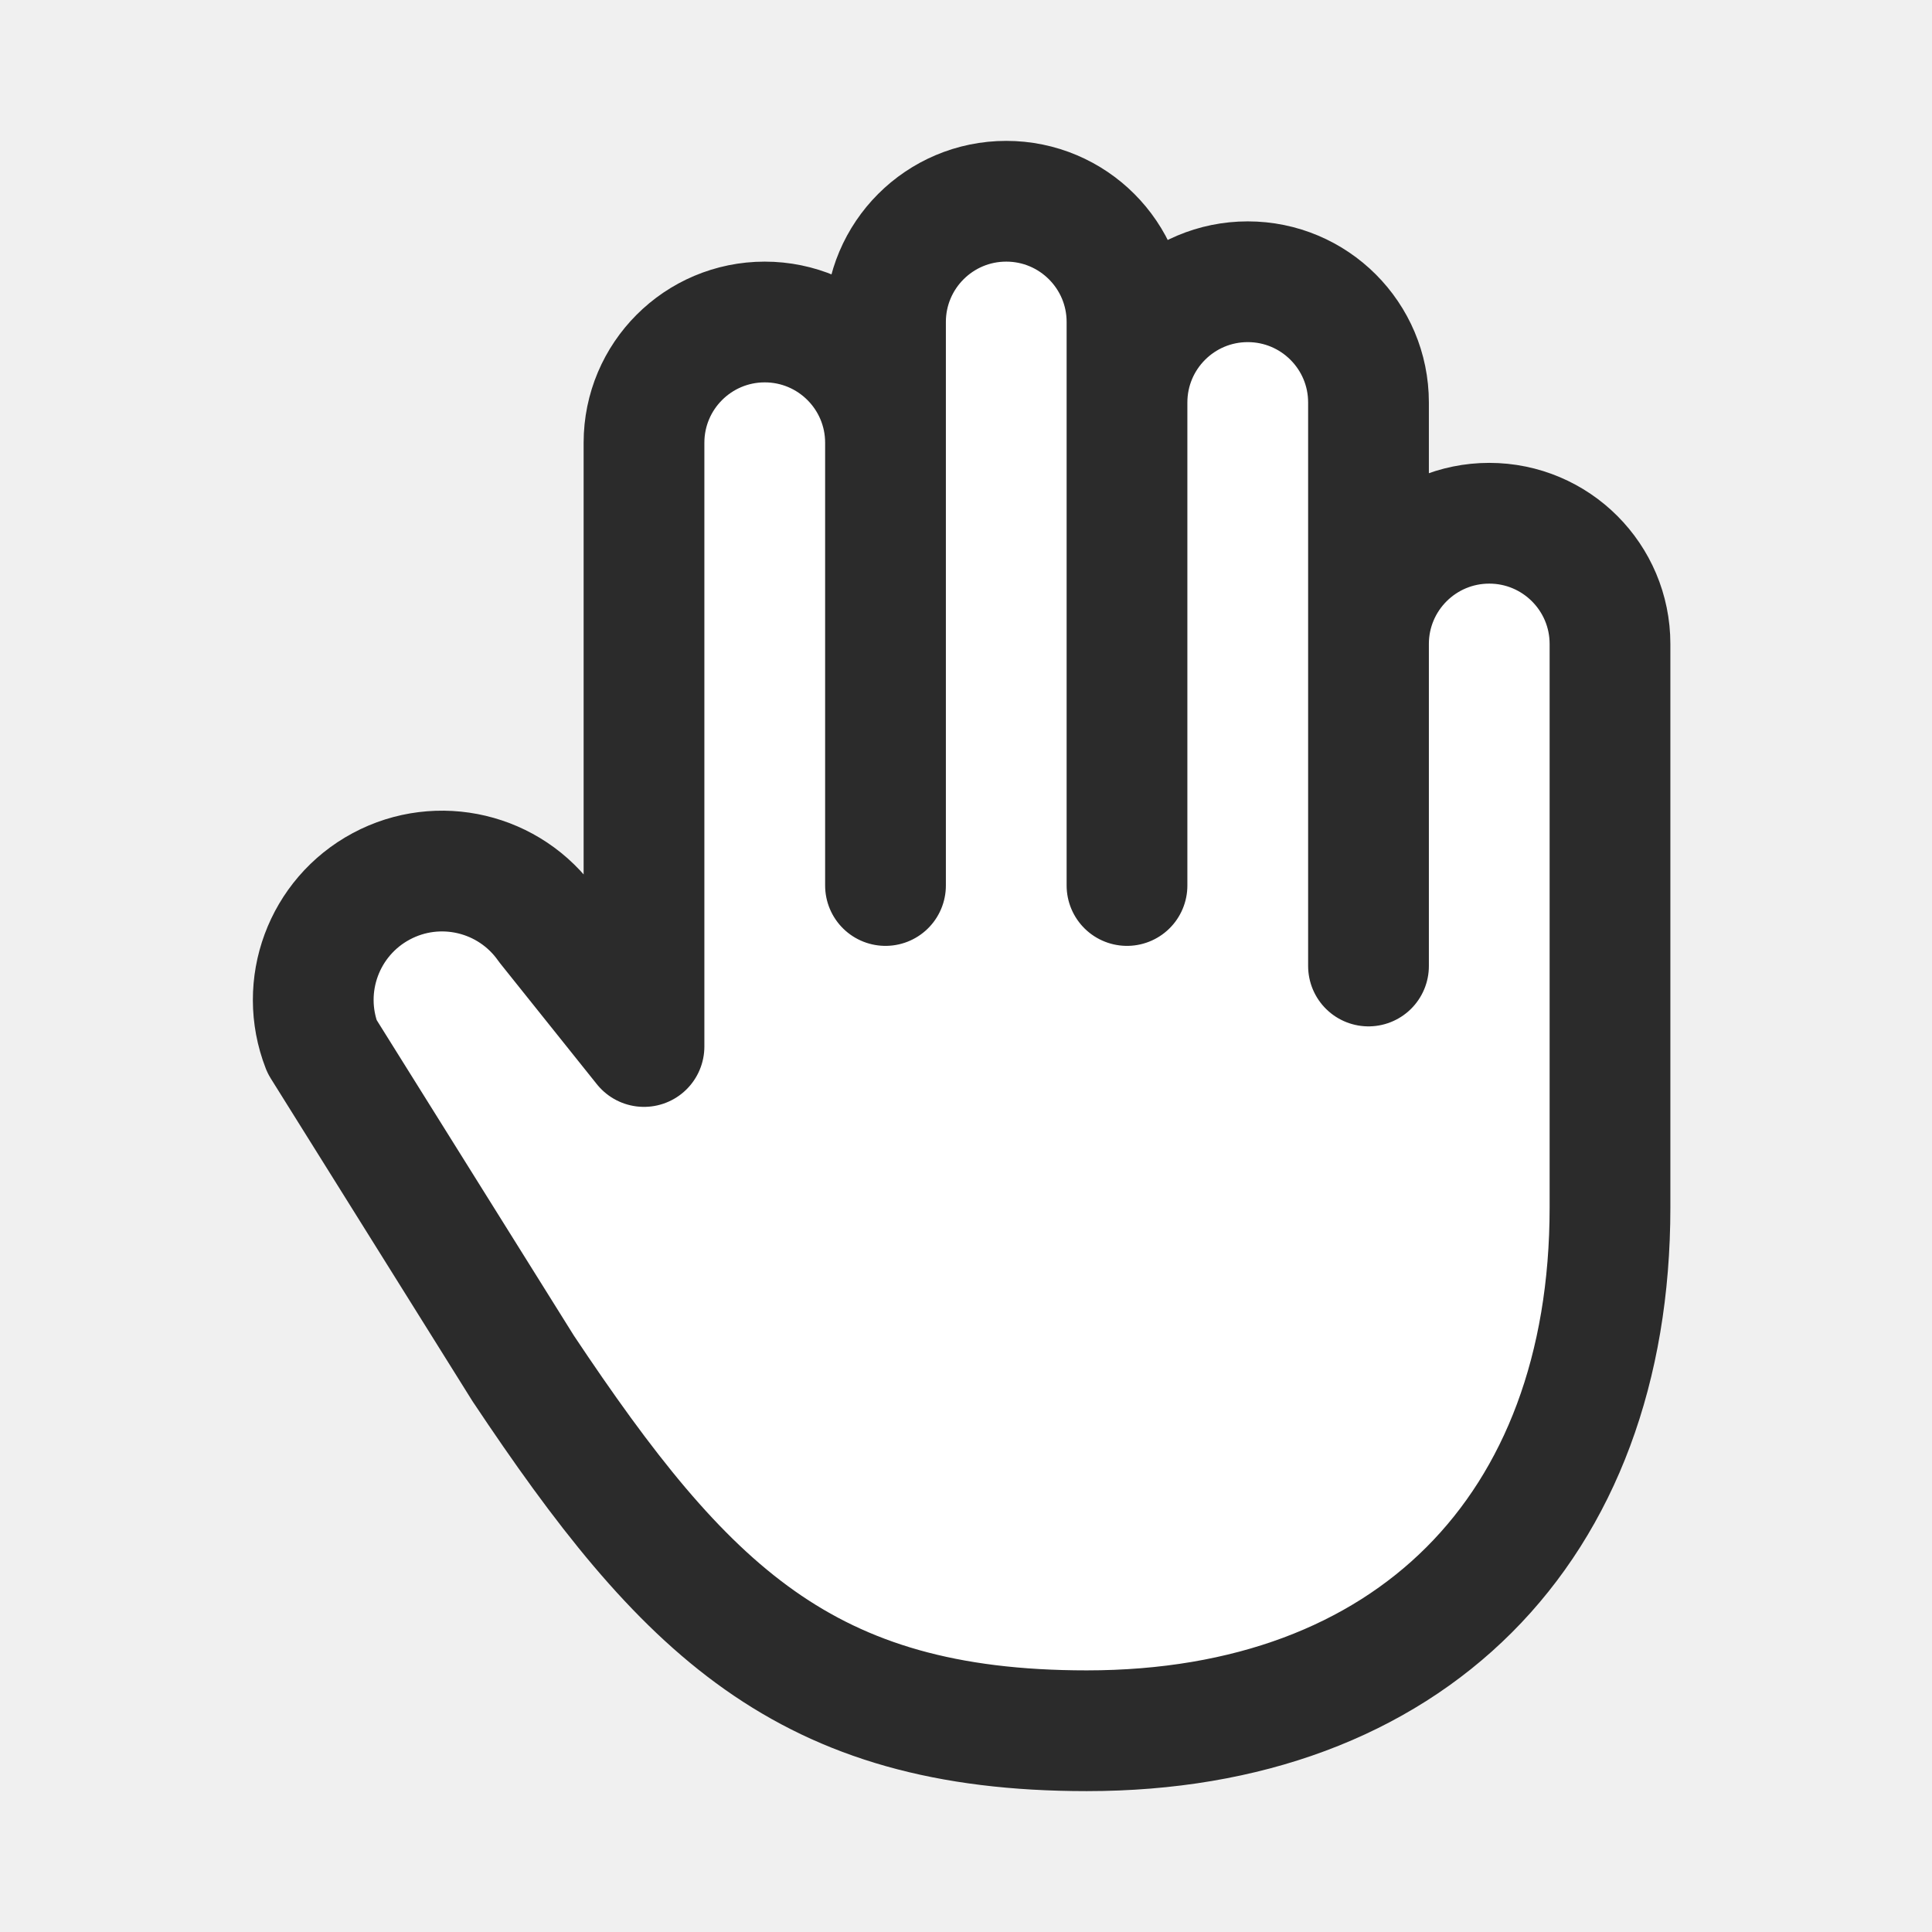
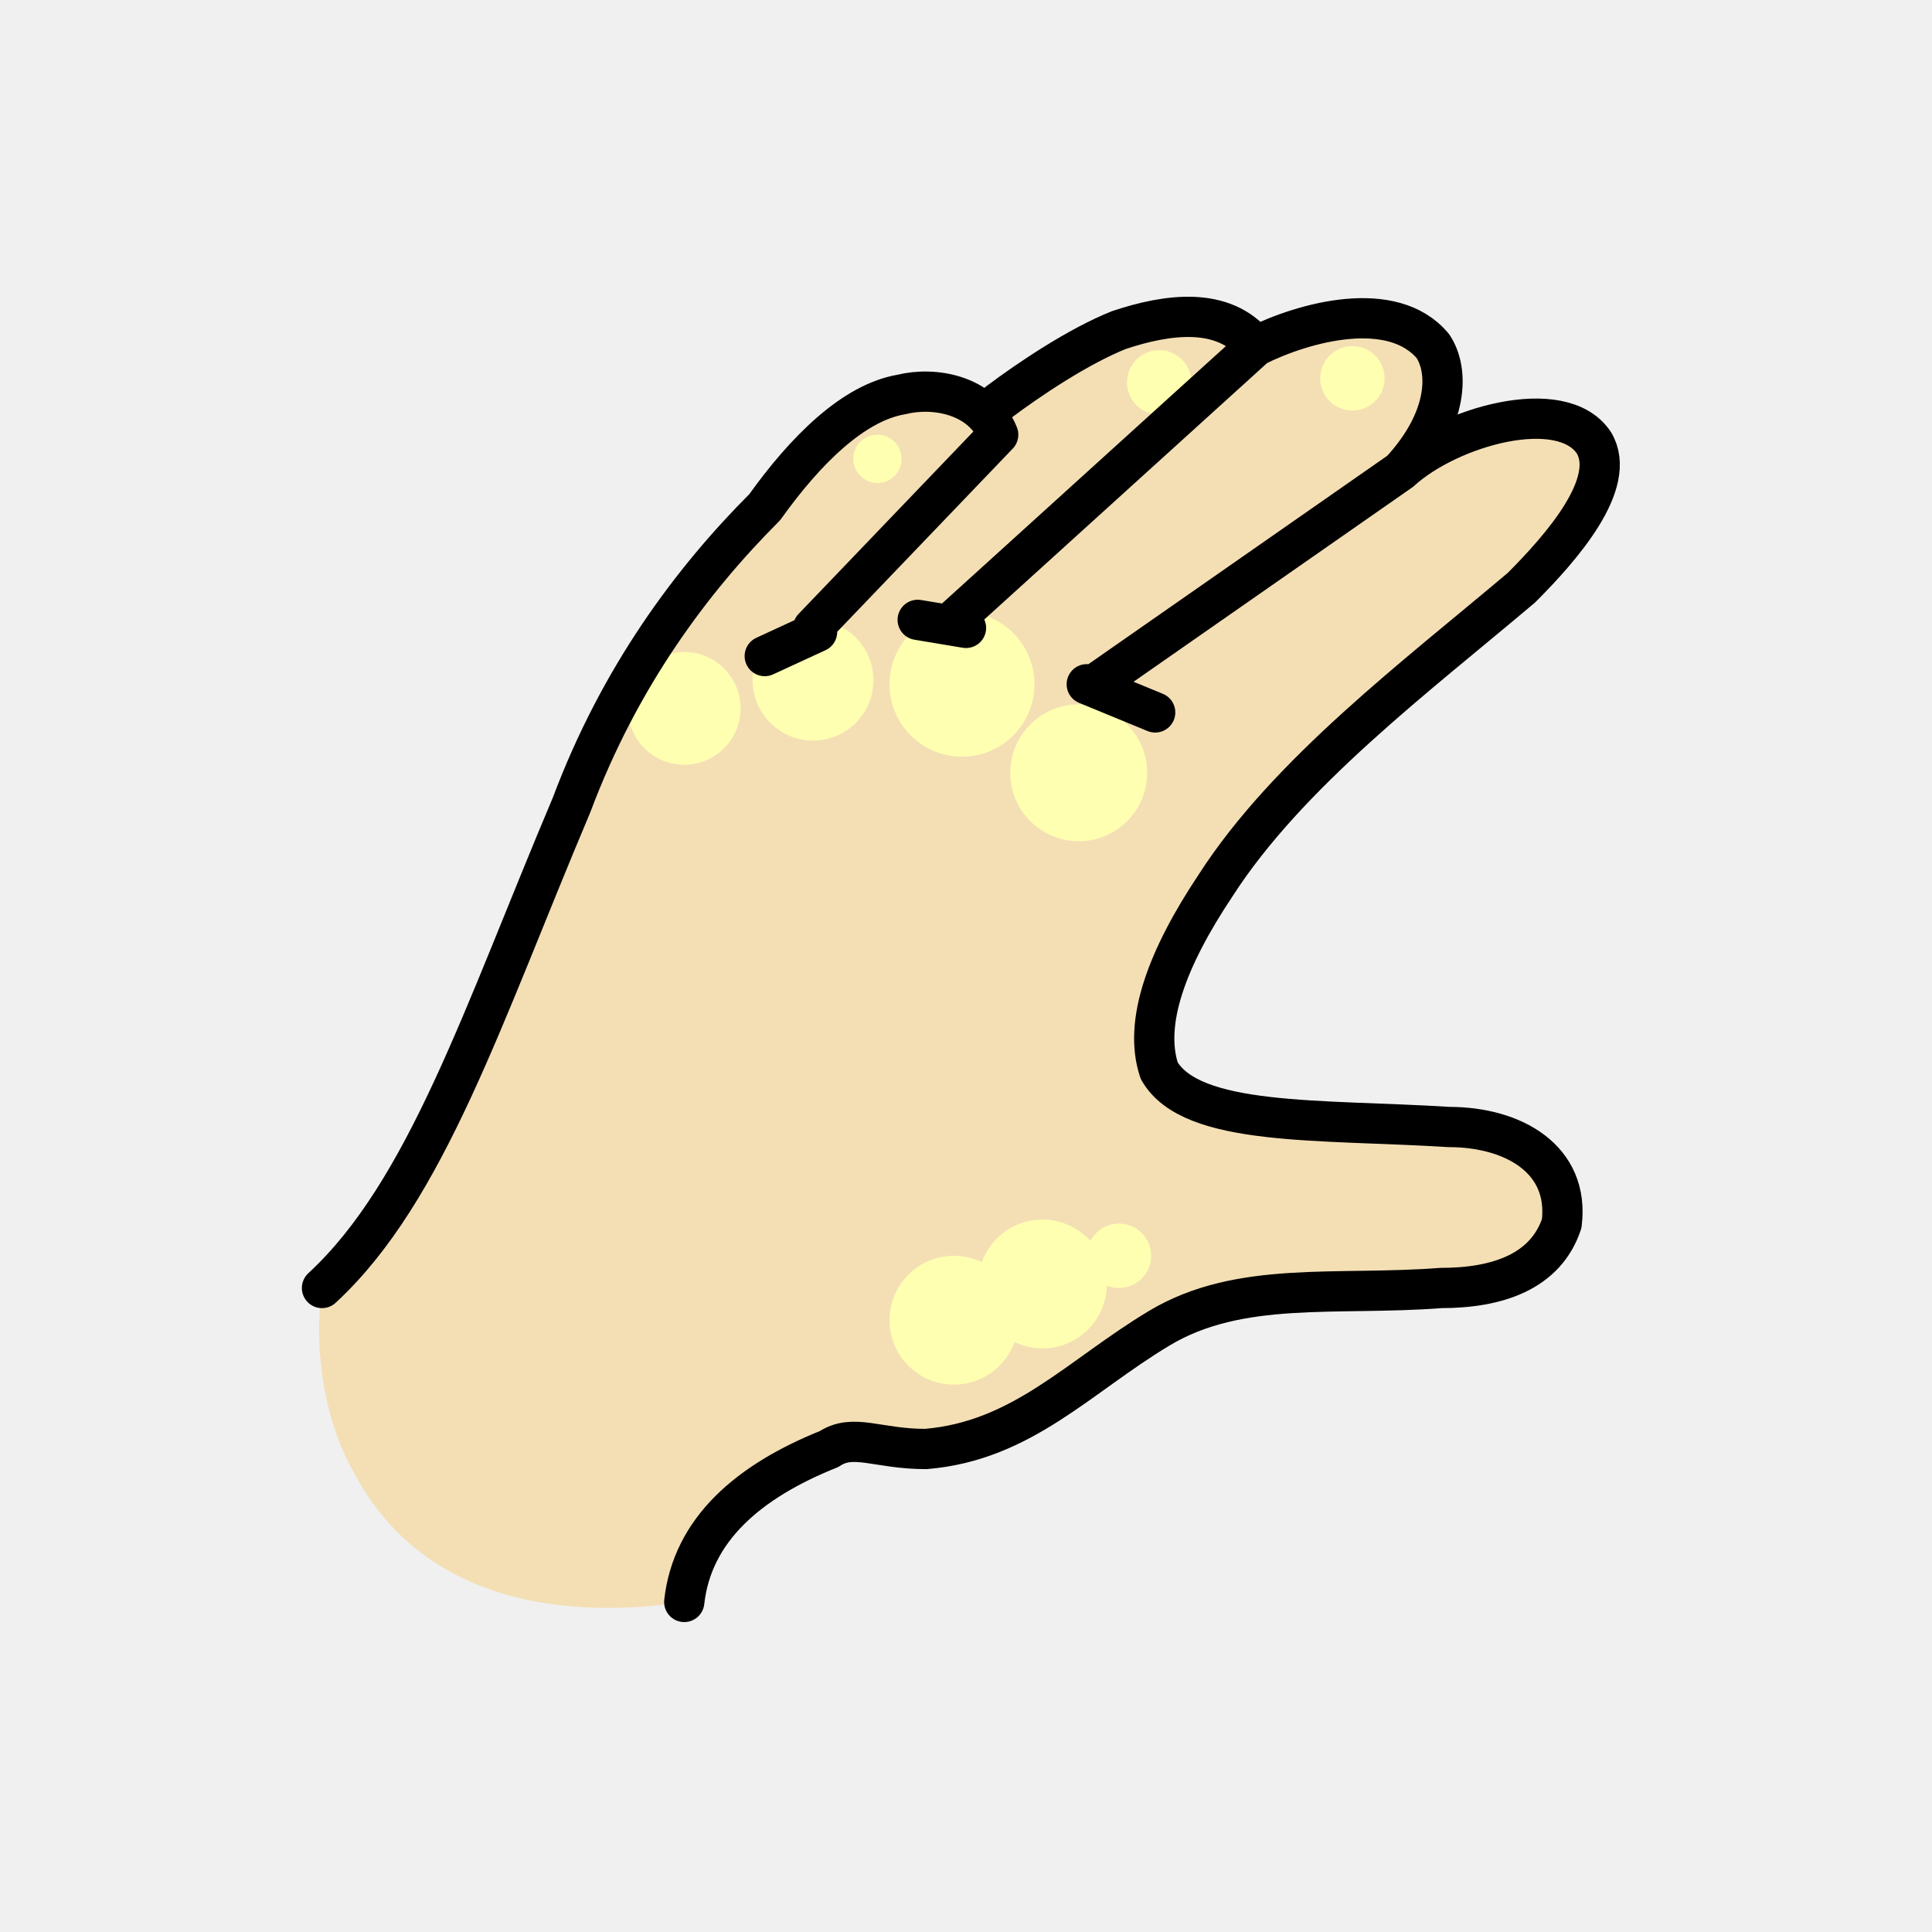
- <svg xmlns="http://www.w3.org/2000/svg" width="24" height="24" viewBox="0 0 24 24" fill="none">
-   <path d="M8 13 V5.5 A1.5 1.5 0 0 1 11 5.5 V11 V4 A1.5 1.5 0 0 1 14 4 V11 V5 A1.5 1.5 0 0 1 17 5 V12 V8 A1.5 1.5 0 0 1 20 8 V15 C20 19 17.5 21.5 13.5 21.5 C10 21.5 8.5 20 6.5 17 L4 13 A1.6 1.6 0 0 1 6.8 11.5 Z" fill="#ffffff" stroke="#2b2b2b" stroke-width="1.5" stroke-linecap="round" stroke-linejoin="round" />
+ <svg xmlns="http://www.w3.org/2000/svg" width="24" height="24" viewBox="0 0 24 24">
+   <path d="M4 16C5.3 14.8 6 12.6 7.1 10C7.7 8.4 8.6 7.2 9.5 6.3C10 5.6 10.6 5 11.2 4.9C11.6 4.8 12.2 4.9 12.4 5C12.8 4.7 13.4 4.3 13.9 4.1C14.5 3.9 15.2 3.8 15.6 4.3C16.2 4 17.3 3.7 17.8 4.3C18 4.6 18 5 17.8 5.5C18.4 5 19.4 4.9 19.8 5.5C20.1 6 19.4 6.8 18.9 7.3C17.6 8.4 16 9.6 15.1 11C14.5 11.9 14.2 12.7 14.4 13.3C14.8 14 16.4 13.9 18 14C18.8 14 19.5 14.4 19.4 15.2C19.2 15.8 18.6 16 17.9 16C16.6 16.1 15.4 15.9 14.4 16.5C13.4 17.1 12.7 17.9 11.5 18C10.9 18 10.6 17.8 10.3 18C9.3 18.4 8.6 19 8.5 19.9C7.2 20.1 5.3 20 4.4 18.3C4 17.6 3.9 16.7 4 16Z" fill="#F4DFB5" />
+   <g fill="#FEFFB1">
+     <circle cx="8.5" cy="8.8" r=".7" />
+     <circle cx="10.1" cy="8.45" r=".75" />
+     <circle cx="11.95" cy="8.5" r=".9" />
+     <circle cx="13.4" cy="9.6" r=".85" />
+     <circle cx="10.9" cy="5.7" r=".3" />
+     <circle cx="14.4" cy="4.75" r=".4" />
+     <circle cx="16.8" cy="4.7" r=".4" />
+     <circle cx="11.85" cy="16.4" r=".8" />
+     <circle cx="12.95" cy="15.95" r=".8" />
+     <circle cx="13.9" cy="15.6" r=".4" />
+   </g>
+   <path d="M4 16C5.3 14.8 6 12.6 7.1 10C7.7 8.4 8.6 7.2 9.5 6.3C10 5.6 10.6 5 11.2 4.9C11.6 4.8 12.2 4.9 12.4 5.4L10.1 7.8M12.4 5C12.8 4.7 13.4 4.3 13.9 4.1C14.5 3.9 15.2 3.8 15.6 4.3L11.85 7.7M15.6 4.3C16.2 4 17.3 3.7 17.8 4.3C18 4.6 18 5.2 17.4 5.85L13.6 8.5M17.4 5.85C18 5.3 19.4 4.9 19.8 5.5C20.1 6 19.4 6.8 18.9 7.3C17.6 8.4 16 9.6 15.1 11C14.5 11.9 14.2 12.7 14.4 13.3C14.8 14 16.4 13.9 18 14C18.8 14 19.5 14.4 19.4 15.2C19.2 15.8 18.6 16 17.9 16C16.6 16.1 15.4 15.9 14.4 16.5C13.4 17.1 12.7 17.9 11.5 18C10.9 18 10.6 17.8 10.3 18C9.3 18.4 8.6 19 8.5 19.9M9.5 8.15L10.15 7.85M11.4 7.7L12 7.8M13.5 8.5L14.35 8.85" fill="none" stroke="#000" stroke-width=".5" stroke-linecap="round" stroke-linejoin="round" />
</svg>
